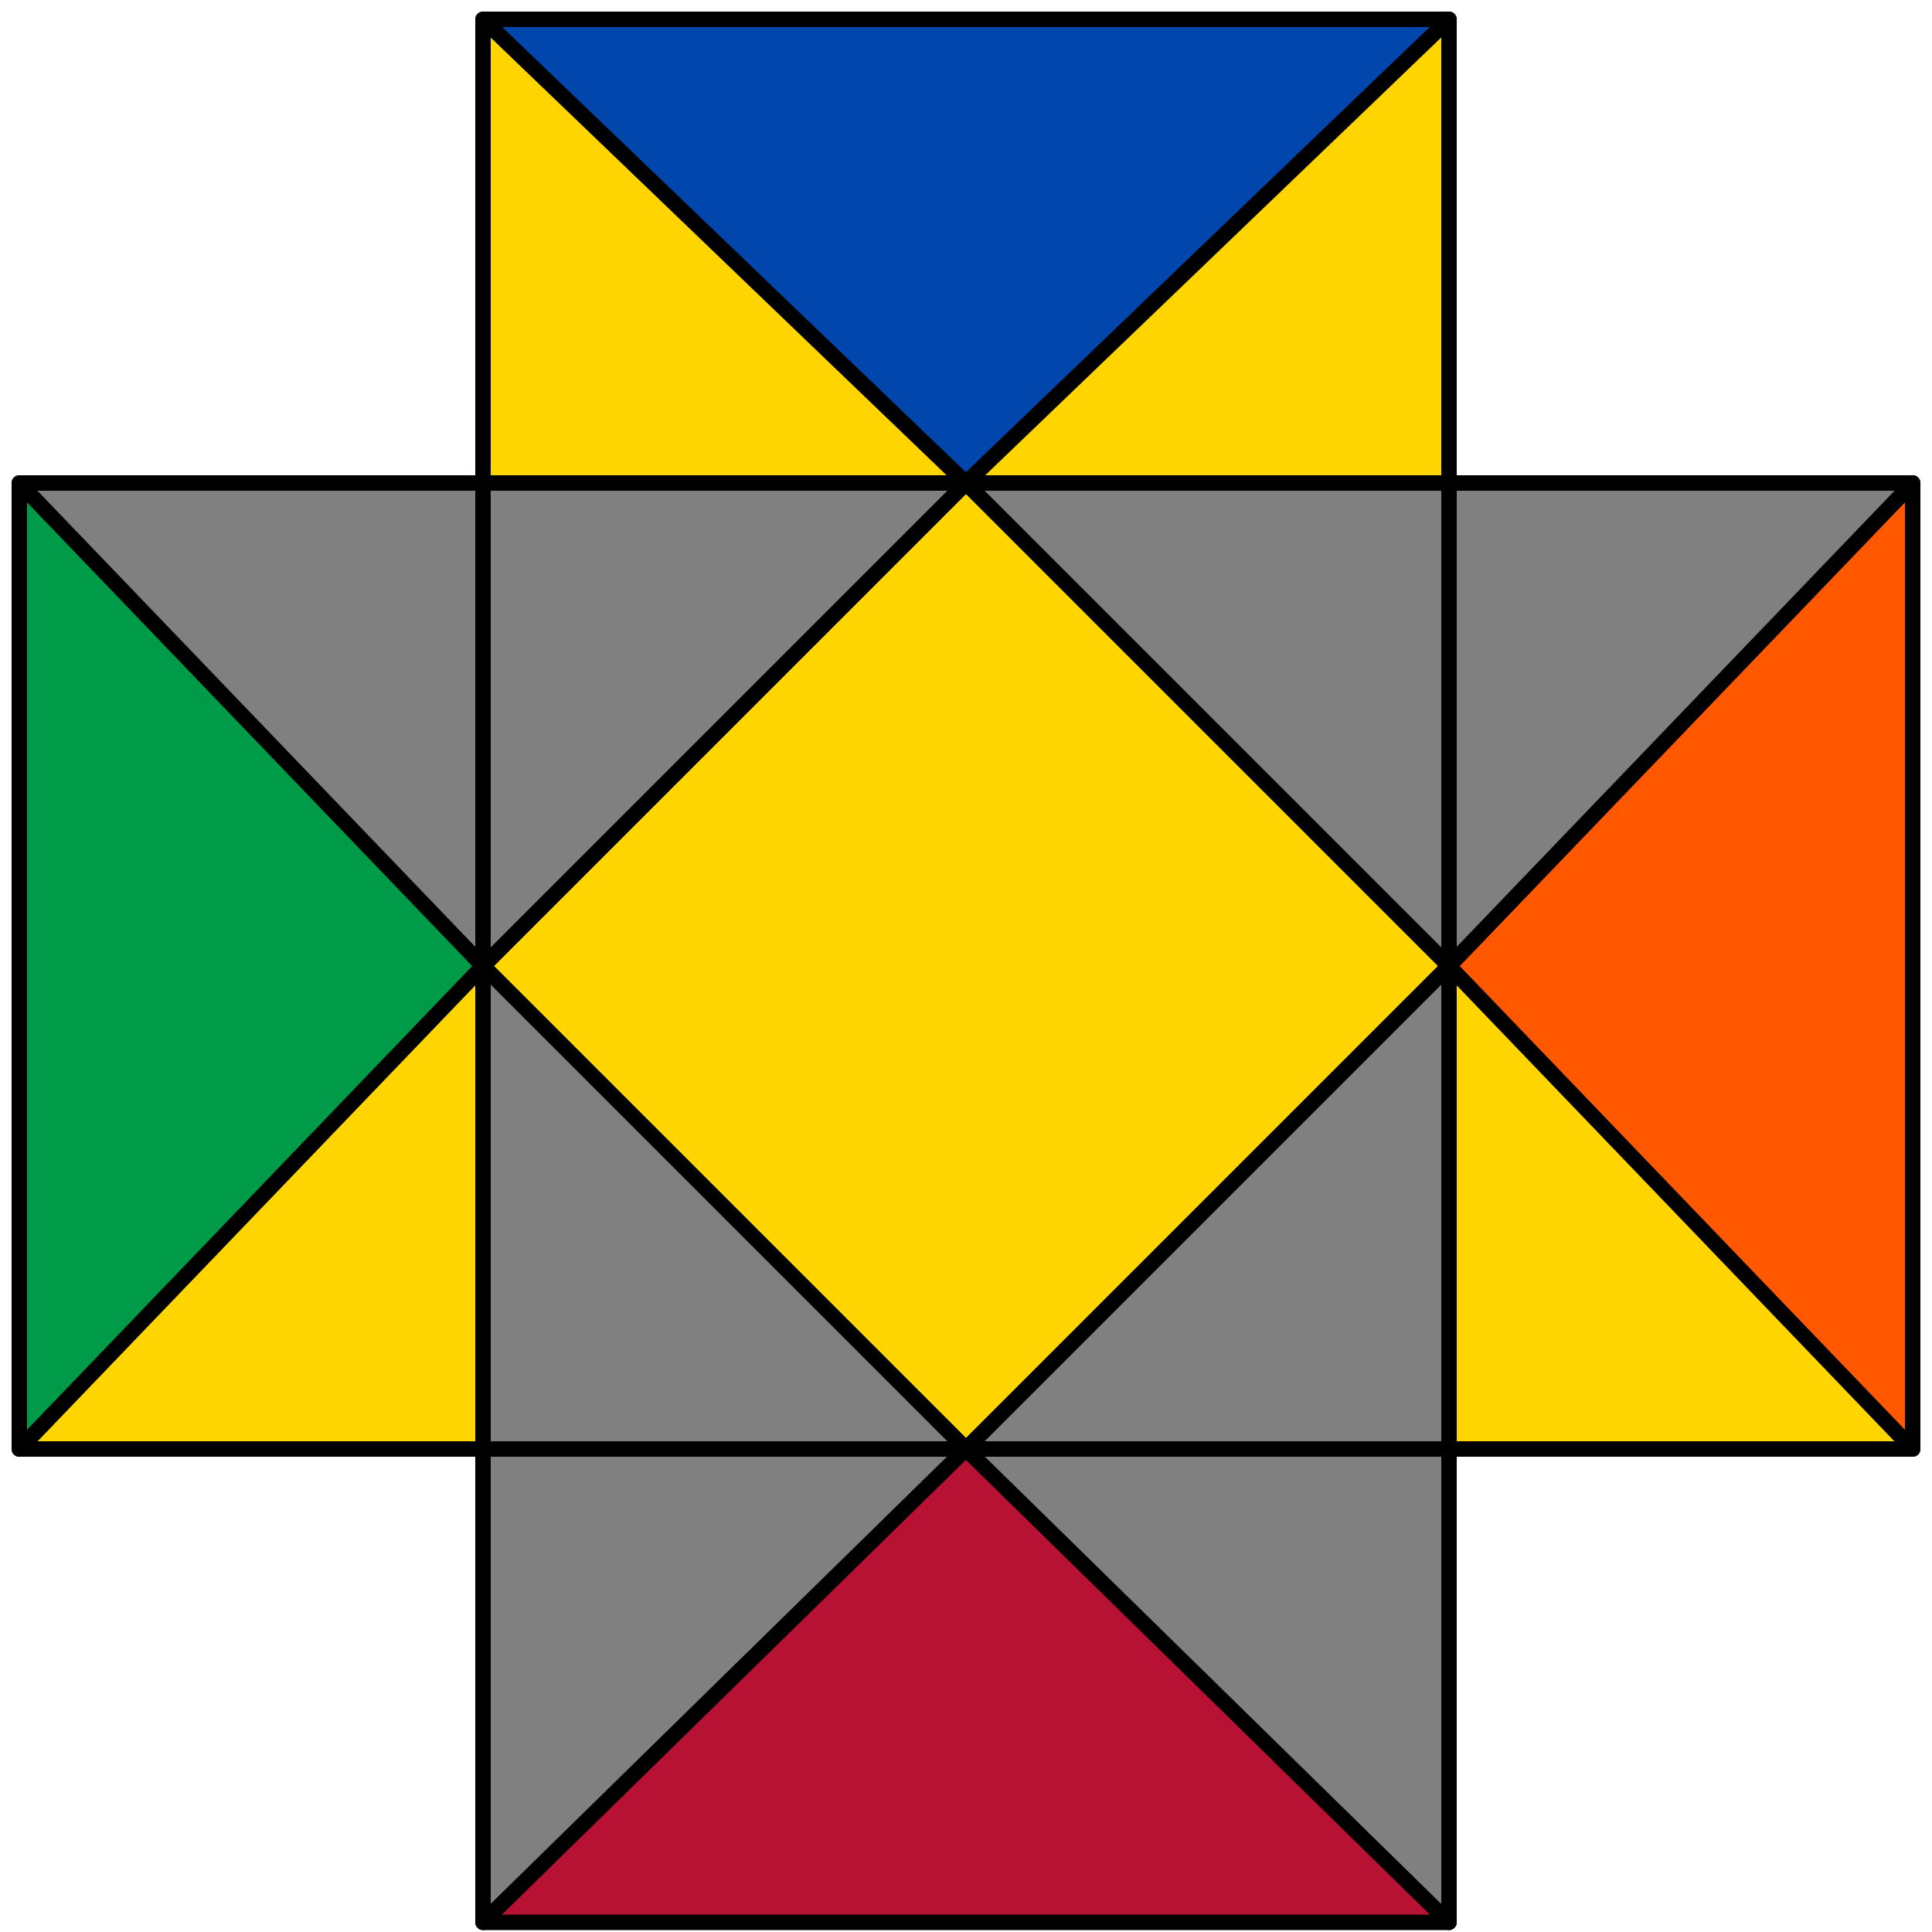
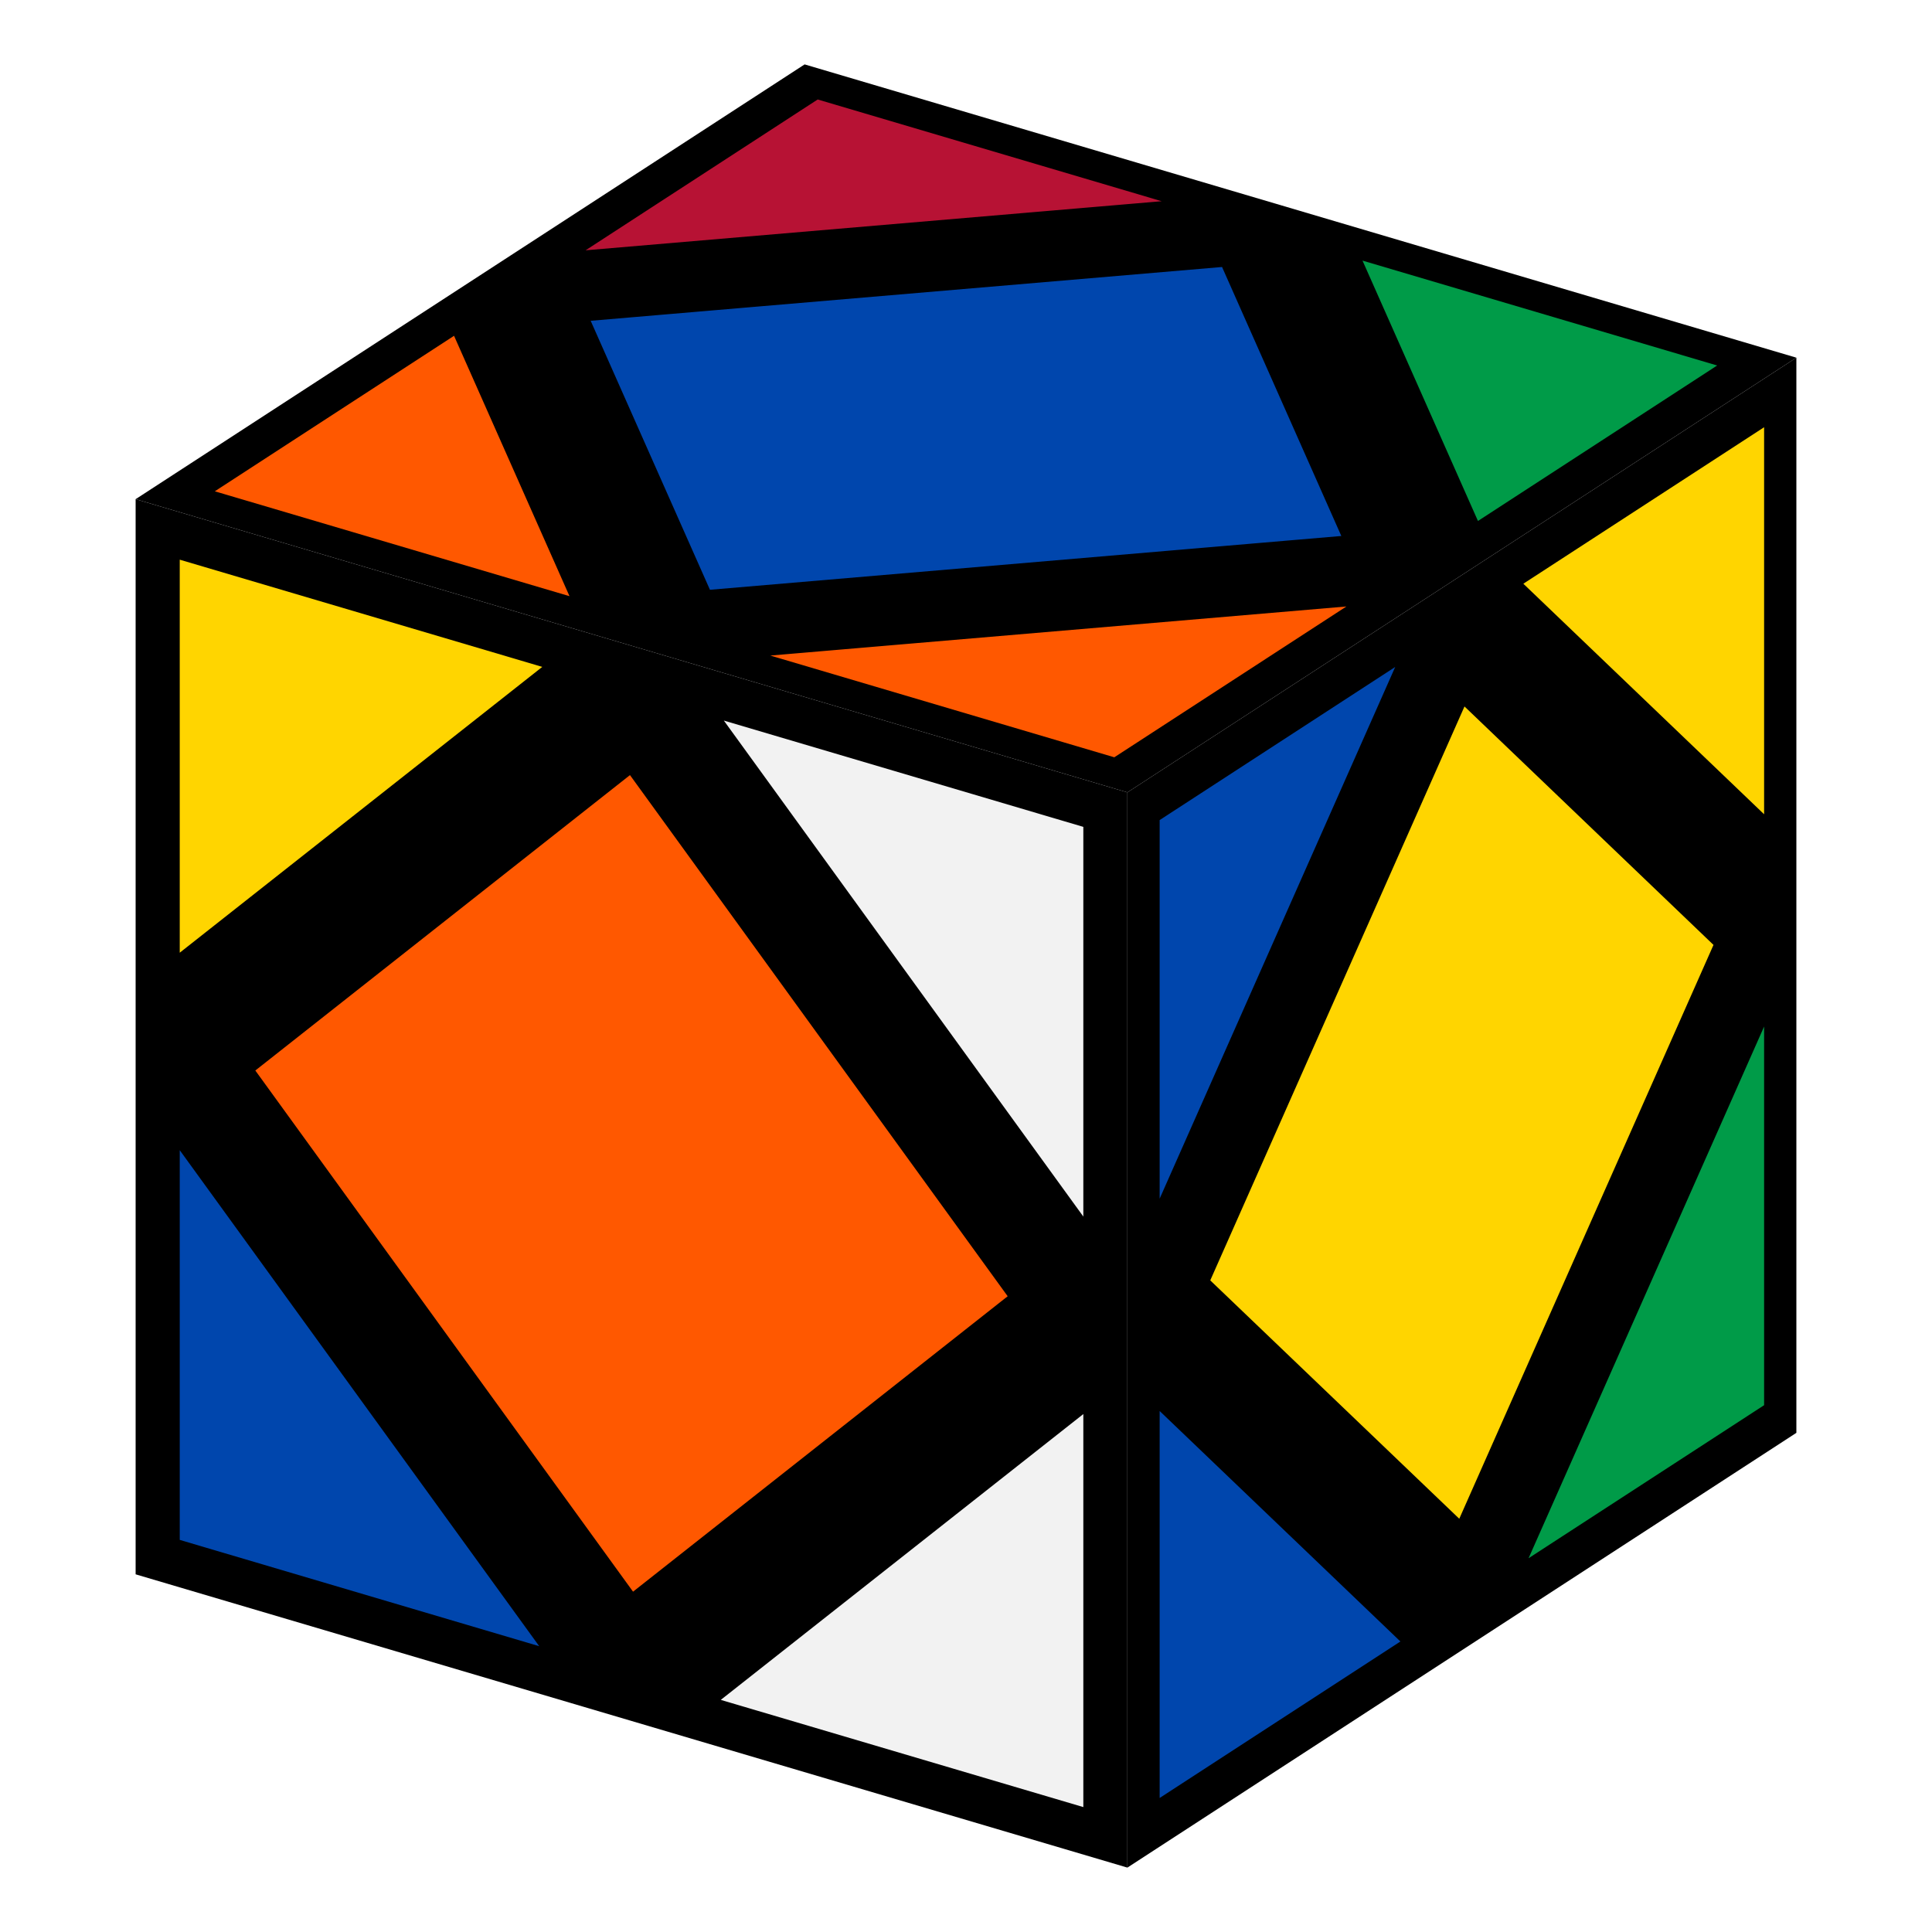
- <svg xmlns="http://www.w3.org/2000/svg" id="svg" viewBox="0 0 1000 1000" stroke="black" stroke-width="8" stroke-linejoin="round">
-   <polygon fill="#ffd500" points="500,250 750,500 500,750 250,500" />
-   <polygon fill="#808080" points="250,250 500,250 250,500" />
-   <polygon fill="#808080" points="750,250 500,250 750,500" />
-   <polygon fill="#808080" points="750,500 500,750 750,750" />
-   <polygon fill="#808080" points="250,500 500,750 250,750" />
-   <polygon fill="#808080" points="250,750 500,750 250,995" />
-   <polygon fill="#b71234" points="500,750 750,995 250,995" />
-   <polygon fill="#808080" points="750,750 500,750 750,995" />
-   <polygon fill="#ffd500" points="750,750 750,500 990,750" />
-   <polygon fill="#ff5800" points="990,750 990,250 750,500" />
-   <polygon fill="#808080" points="750,250 750,500 990,250" />
-   <polygon fill="#ffd500" points="250,250 500,250 250,10" />
-   <polygon fill="#0046ad" points="500,250 250,10 750,10" />
-   <polygon fill="#ffd500" points="750,250 500,250 750,10" />
-   <polygon fill="#ffd500" points="250,750 250,500 10,750" />
-   <polygon fill="#009b48" points="10,750 10,250 250,500" />
-   <polygon fill="#808080" points="250,250 250,500 10,250" />
+ <svg xmlns="http://www.w3.org/2000/svg" viewBox="0 0 300 300" role="img" aria-label="Sarah Adv · Sledge y Sledge y Sledge case, Skewb">
+   <path d="M278.94 55.54L175.06 123.04L21.06 77.51L124.94 10.00Z" fill="#000000" />
+   <path d="M175.06 290.00L175.06 123.04L21.06 77.51L21.06 244.46Z" fill="#000000" />
+   <path d="M175.06 290.00L175.06 123.04L278.94 55.54L278.94 222.49Z" fill="#000000" />
+   <path d="M126.78 14.14L86.26 40.47L186.83 31.90Z" fill="#b71234" stroke="#000000" stroke-width="2.4" stroke-linejoin="round" />
+   <path d="M275.13 218.85L275.13 153.73L234.62 245.17Z" fill="#009b48" stroke="#000000" stroke-width="2.4" stroke-linejoin="round" />
+   <path d="M26.71 240.01L86.77 257.77L26.71 174.90Z" fill="#0046ad" stroke="#000000" stroke-width="2.4" stroke-linejoin="round" />
+   <path d="M269.48 56.34L228.97 82.67L209.42 38.58Z" fill="#009b48" stroke="#000000" stroke-width="2.4" stroke-linejoin="round" />
+   <path d="M275.13 64.13L234.62 90.46L275.13 129.25Z" fill="#ffd500" stroke="#000000" stroke-width="2.4" stroke-linejoin="round" />
+   <path d="M210.06 84.28L109.49 92.85L89.94 48.76L190.51 40.19Z" fill="#0046ad" stroke="#000000" stroke-width="2.4" stroke-linejoin="round" />
+   <path d="M186.49 199.10L227.00 107.65L267.51 146.44L227.00 237.88Z" fill="#ffd500" stroke="#000000" stroke-width="2.4" stroke-linejoin="round" />
+   <path d="M30.52 76.70L90.58 94.46L71.03 50.37Z" fill="#ff5800" stroke="#000000" stroke-width="2.4" stroke-linejoin="round" />
+   <path d="M26.71 85.30L86.77 103.06L26.71 150.41Z" fill="#ffd500" stroke="#000000" stroke-width="2.4" stroke-linejoin="round" />
+   <path d="M178.87 281.40L178.87 216.29L219.38 255.07Z" fill="#0046ad" stroke="#000000" stroke-width="2.4" stroke-linejoin="round" />
+   <path d="M158.12 201.51L98.06 118.64L38.00 166.00L98.06 248.87Z" fill="#ff5800" stroke="#000000" stroke-width="2.4" stroke-linejoin="round" />
+   <path d="M169.42 282.21L169.42 217.10L109.36 264.45Z" fill="#f2f2f2" stroke="#000000" stroke-width="2.4" stroke-linejoin="round" />
+   <path d="M173.22 118.90L113.17 101.14L213.74 92.57Z" fill="#ff5800" stroke="#000000" stroke-width="2.4" stroke-linejoin="round" />
+   <path d="M178.87 126.69L219.38 100.36L178.87 191.80Z" fill="#0046ad" stroke="#000000" stroke-width="2.4" stroke-linejoin="round" />
+   <path d="M169.42 127.50L169.42 192.61L109.36 109.74Z" fill="#f2f2f2" stroke="#000000" stroke-width="2.4" stroke-linejoin="round" />
</svg>
